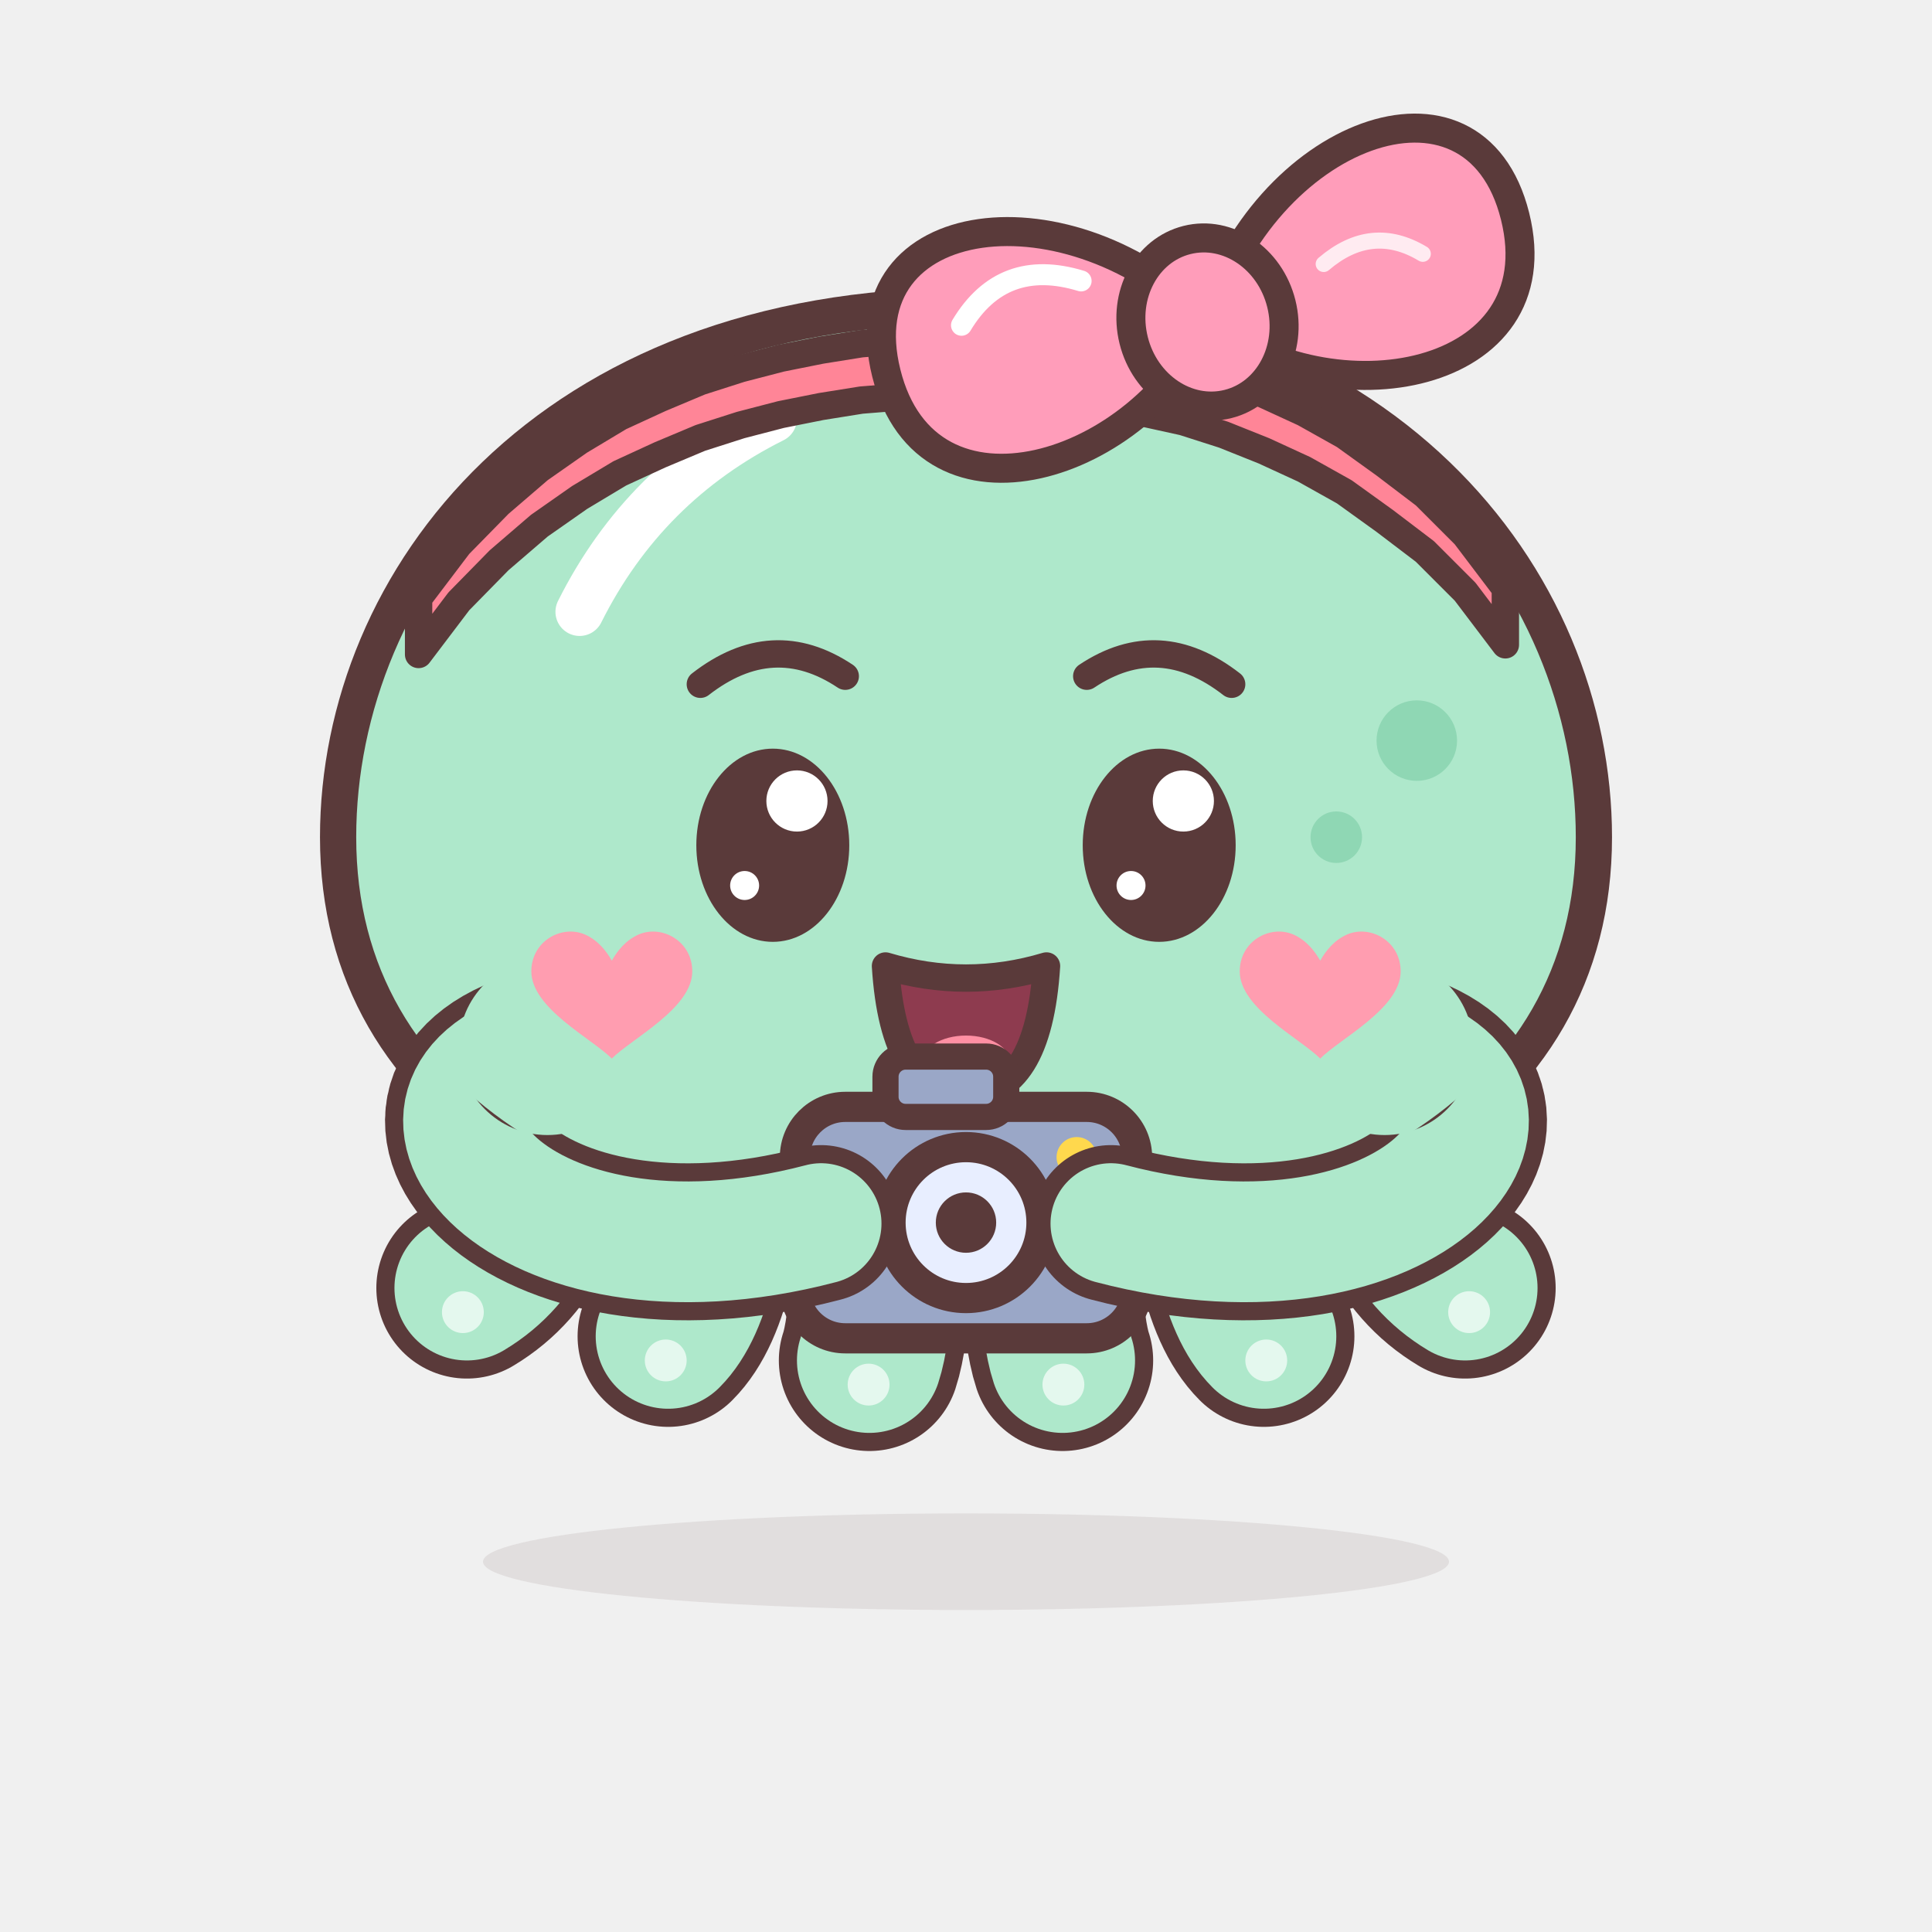
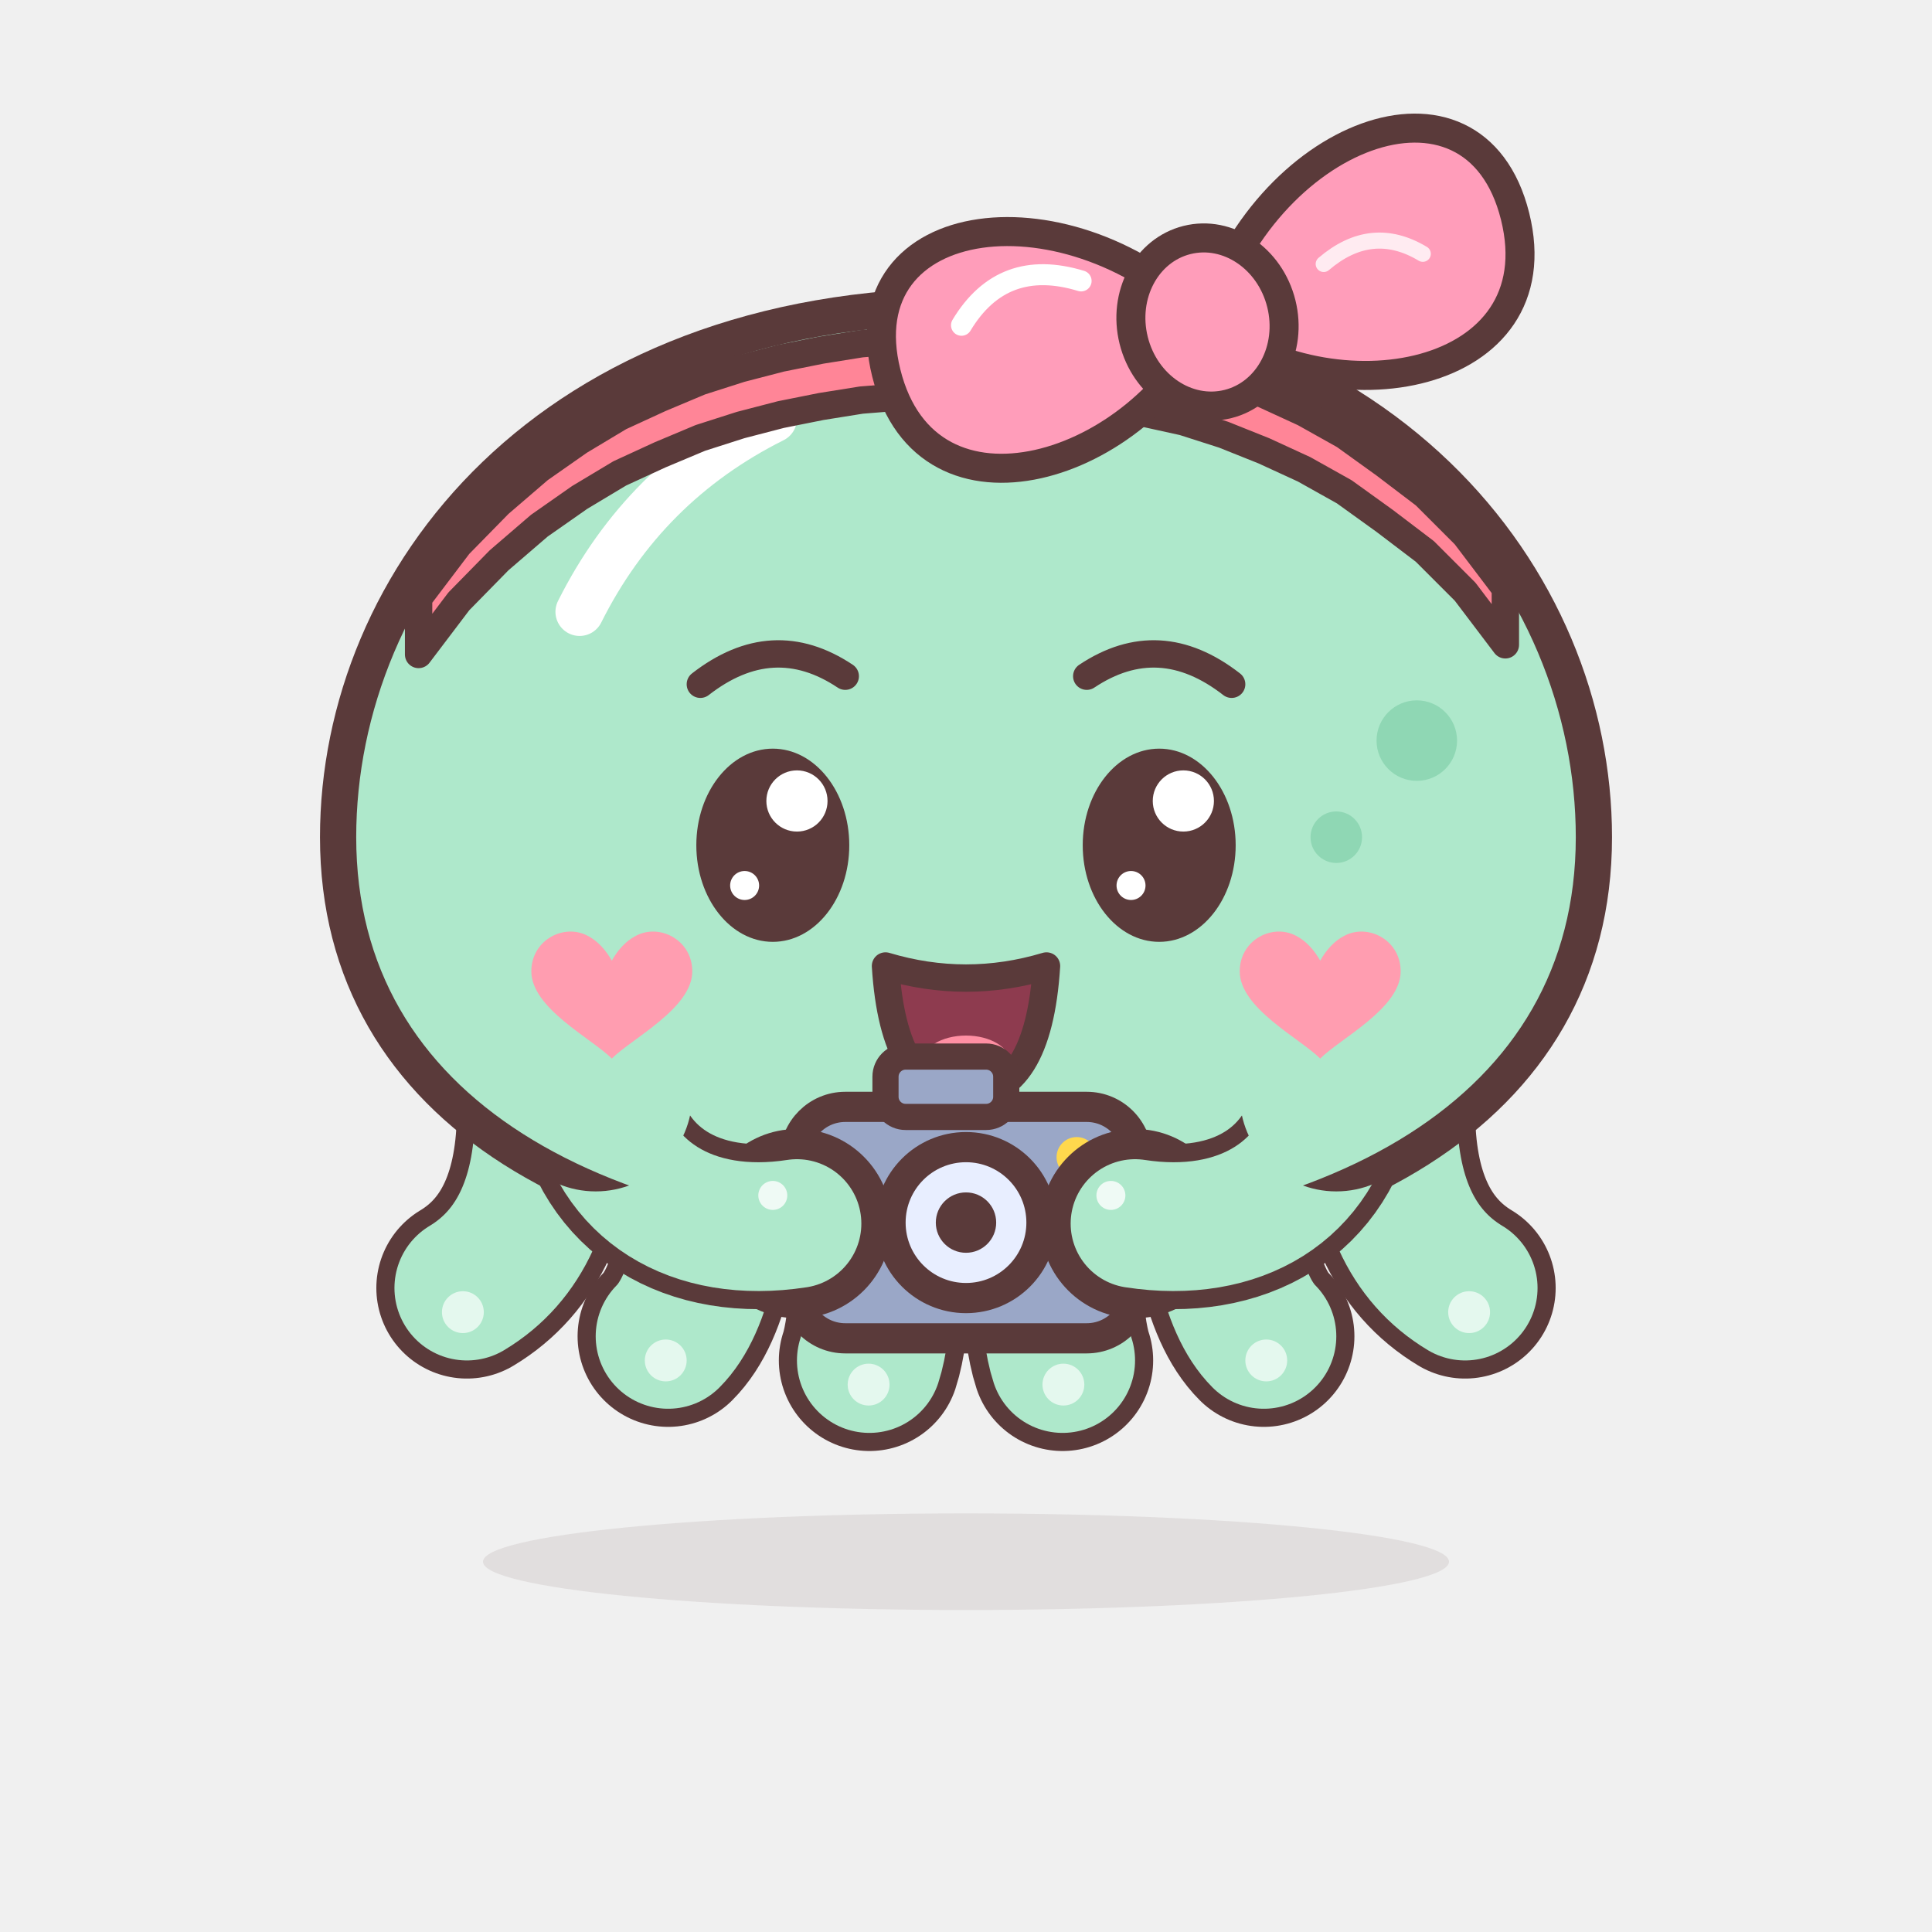
<svg xmlns="http://www.w3.org/2000/svg" viewBox="0 0 240 240" width="240" height="240">
  <ellipse cx="120" cy="194" rx="60" ry="6" fill="#5A3A3A" opacity="0.10" />
  <g fill="none" stroke-linecap="round" stroke-linejoin="round">
    <g stroke="#5A3A3A" stroke-width="22.5">
      <path d="M68 138 Q 68 154, 58 160" />
      <path d="M89 138 Q 89 160, 83 166" />
      <path d="M110 138 Q 110 163, 108 169" />
      <path d="M130 138 Q 130 163, 132 169" />
      <path d="M151 138 Q 151 160, 157 166" />
      <path d="M172 138 Q 172 154, 182 160" />
    </g>
    <g stroke="#AEE8CB" stroke-width="18">
      <path d="M68 138 Q 68 154, 58 160" />
      <path d="M89 138 Q 89 160, 83 166" />
      <path d="M110 138 Q 110 163, 108 169" />
      <path d="M130 138 Q 130 163, 132 169" />
      <path d="M151 138 Q 151 160, 157 166" />
      <path d="M172 138 Q 172 154, 182 160" />
    </g>
  </g>
  <g fill="none" stroke-linecap="round" stroke-linejoin="round">
    <g stroke="#5A3A3A" stroke-width="19.5" />
    <g stroke="#AEE8CB" stroke-width="15" />
  </g>
  <g fill="#E4F8EE">
    <circle cx="57.5" cy="163" r="2.6" />
    <circle cx="82.7" cy="169" r="2.6" />
    <circle cx="107.9" cy="172" r="2.6" />
    <circle cx="132.1" cy="172" r="2.6" />
    <circle cx="157.3" cy="169" r="2.6" />
    <circle cx="182.5" cy="163" r="2.6" />
  </g>
  <path d="M120 38 C 172 38, 198 72, 198 104 C 198 138, 166 156, 120 156 C 74 156, 42 138, 42 104 C 42 72, 68 38, 120 38 Z" fill="#AEE8CB" stroke="#5A3A3A" stroke-width="4.5" />
  <g fill="#8FD7B4">
    <circle cx="176" cy="92" r="5" />
    <circle cx="166" cy="104" r="3.2" />
  </g>
  <path d="M72 76 Q 80 60, 96 52" fill="none" stroke="#FFFFFF" stroke-width="6" stroke-linecap="round" />
  <path d="M52 74.3 L 57 67.7 L 62 62.6 L 67 58.3 L 72 54.8 L 77 51.8 L 82 49.5 L 87 47.4 L 92 45.8 L 97 44.5 L 102 43.5 L 107 42.7 L 112 42.3 L 117 42.0 L 122 42.0 L 127 42.2 L 132 42.6 L 137 43.3 L 142 44.3 L 147 45.4 L 152 47.0 L 157 49.0 L 162 51.3 L 167 54.1 L 172 57.7 L 177 61.5 L 182 66.5 L 187 73.1 L 187 80.1 L 182 73.5 L 177 68.5 L 172 64.7 L 167 61.1 L 162 58.3 L 157 56.0 L 152 54.0 L 147 52.4 L 142 51.3 L 137 50.3 L 132 49.6 L 127 49.2 L 122 49.0 L 117 49.0 L 112 49.3 L 107 49.7 L 102 50.5 L 97 51.5 L 92 52.8 L 87 54.4 L 82 56.5 L 77 58.8 L 72 61.8 L 67 65.3 L 62 69.6 L 57 74.7 L 52 81.3 Z" fill="#FF8597" stroke="#5A3A3A" stroke-width="3.4" stroke-linejoin="round" />
  <g transform="translate(150 40) rotate(-14) scale(1.75)" stroke="#5A3A3A" stroke-width="2.06" stroke-linejoin="round">
    <path d="M0 0 C -7 -12, -23 -14, -23 -2 C -23 10, -7 9, 0 0 Z" fill="#FF9DBA" />
    <path d="M0 0 C -7 -12, -23 -14, -23 -2 C -23 10, -7 9, 0 0 Z" fill="#FF9DBA" transform="scale(-1 1)" />
    <path d="M-17 -4 Q -13 -8, -8 -5" fill="none" stroke="#FFFFFF" stroke-width="1.49" stroke-linecap="round" />
    <path d="M9 -2 Q 13 -4, 16 -1" fill="none" stroke="#FFFFFF" stroke-width="1.14" stroke-linecap="round" opacity="0.8" />
    <ellipse cx="0" cy="0" rx="5.4" ry="6" fill="#FF9DBA" />
  </g>
  <path transform="translate(76 124) scale(0.833)" d="M0 9 C -3 6, -12 1.5, -12 -4 C -12 -8.5, -7.5 -11, -4 -9.5 C -2 -8.6, -0.8 -7, 0 -5.6 C 0.8 -7, 2 -8.6, 4 -9.5 C 7.5 -11, 12 -8.5, 12 -4 C 12 1.5, 3 6, 0 9 Z" fill="#FF9DB0" />
  <path transform="translate(164 124) scale(0.833)" d="M0 9 C -3 6, -12 1.5, -12 -4 C -12 -8.5, -7.5 -11, -4 -9.5 C -2 -8.6, -0.8 -7, 0 -5.6 C 0.8 -7, 2 -8.6, 4 -9.5 C 7.5 -11, 12 -8.5, 12 -4 C 12 1.5, 3 6, 0 9 Z" fill="#FF9DB0" />
  <path d="M87 85 Q 96 78, 105 84" fill="none" stroke="#5A3A3A" stroke-width="3.4" stroke-linecap="round" stroke-linejoin="round" />
  <path d="M135 84 Q 144 78, 153 85" fill="none" stroke="#5A3A3A" stroke-width="3.4" stroke-linecap="round" stroke-linejoin="round" />
  <ellipse cx="96" cy="105" rx="9.5" ry="12.0" fill="#5A3A3A" />
  <circle cx="99.0" cy="99.5" r="3.8" fill="#FFFFFF" />
  <circle cx="92.5" cy="110.0" r="1.8" fill="#FFFFFF" />
  <ellipse cx="144" cy="105" rx="9.5" ry="12.0" fill="#5A3A3A" />
  <circle cx="147.0" cy="99.5" r="3.8" fill="#FFFFFF" />
  <circle cx="140.5" cy="110.0" r="1.8" fill="#FFFFFF" />
  <path d="M110 120 Q 120 123, 130 120 Q 129 136, 120 136 Q 111 136, 110 120 Z" fill="#8E3B4F" stroke="#5A3A3A" stroke-width="3.4" stroke-linejoin="round" />
  <ellipse cx="120" cy="132" rx="5.5" ry="3.36" fill="#FF8FA3" />
  <g transform="translate(120 150) scale(1.25) translate(-120 -150)">
    <rect x="103" y="140" width="34" height="23" rx="5" fill="#9AA7C7" stroke="#5A3A3A" stroke-width="3" />
    <rect x="112" y="135" width="12" height="6" rx="2" fill="#9AA7C7" stroke="#5A3A3A" stroke-width="2.6" />
    <circle cx="120" cy="151.5" r="7.5" fill="#E8EEFF" stroke="#5A3A3A" stroke-width="3" />
    <circle cx="120" cy="151.5" r="3" fill="#5A3A3A" />
    <circle cx="131" cy="145" r="2" fill="#FFD84D" />
  </g>
  <mask id="ESFJ-arms" maskUnits="userSpaceOnUse" x="0" y="0" width="240" height="240">
    <rect width="240" height="240" fill="#fff" />
-     <circle cx="68.0" cy="130.0" r="11" fill="#000" />
-     <circle cx="172.0" cy="130.0" r="11" fill="#000" />
+     <circle cx="74.0" cy="136.0" r="12" fill="#000" />
+     <circle cx="166.0" cy="136.0" r="12" fill="#000" />
  </mask>
  <g mask="url(#ESFJ-arms)">
-     <g fill="none" stroke-linecap="round" stroke-linejoin="round">
-       <g stroke="#5A3A3A" stroke-width="19.5">
-         <path d="M68 130 C 44 136, 64 162, 102 152" />
-         <path d="M172 130 C 196 136, 176 162, 138 152" />
-       </g>
-       <g stroke="#AEE8CB" stroke-width="15">
-         <path d="M68 130 C 44 136, 64 162, 102 152" />
-         <path d="M172 130 C 196 136, 176 162, 138 152" />
-       </g>
+     <g stroke="#5A3A3A" stroke-width="20.5" fill="none" stroke-linecap="round">
+       <path d="M74 136 C 76 148, 86 154, 99 152" />
+       <path d="M166 136 C 164 148, 154 154, 141 152" />
    </g>
+     <circle cx="99.0" cy="152.0" r="11.75" fill="#5A3A3A" />
+     <circle cx="141.0" cy="152.0" r="11.75" fill="#5A3A3A" />
+     <g stroke="#AEE8CB" stroke-width="16" fill="none" stroke-linecap="round">
+       <path d="M74 136 C 76 148, 86 154, 99 152" />
+       <path d="M166 136 C 164 148, 154 154, 141 152" />
+     </g>
+     <circle cx="99.0" cy="152.0" r="7.25" fill="#AEE8CB" />
+     <circle cx="141.0" cy="152.0" r="7.25" fill="#AEE8CB" />
+     <circle cx="96.0" cy="148.5" r="1.8" fill="#FFFFFF" opacity="0.8" />
+     <circle cx="138.0" cy="148.5" r="1.8" fill="#FFFFFF" opacity="0.8" />
  </g>
</svg>
